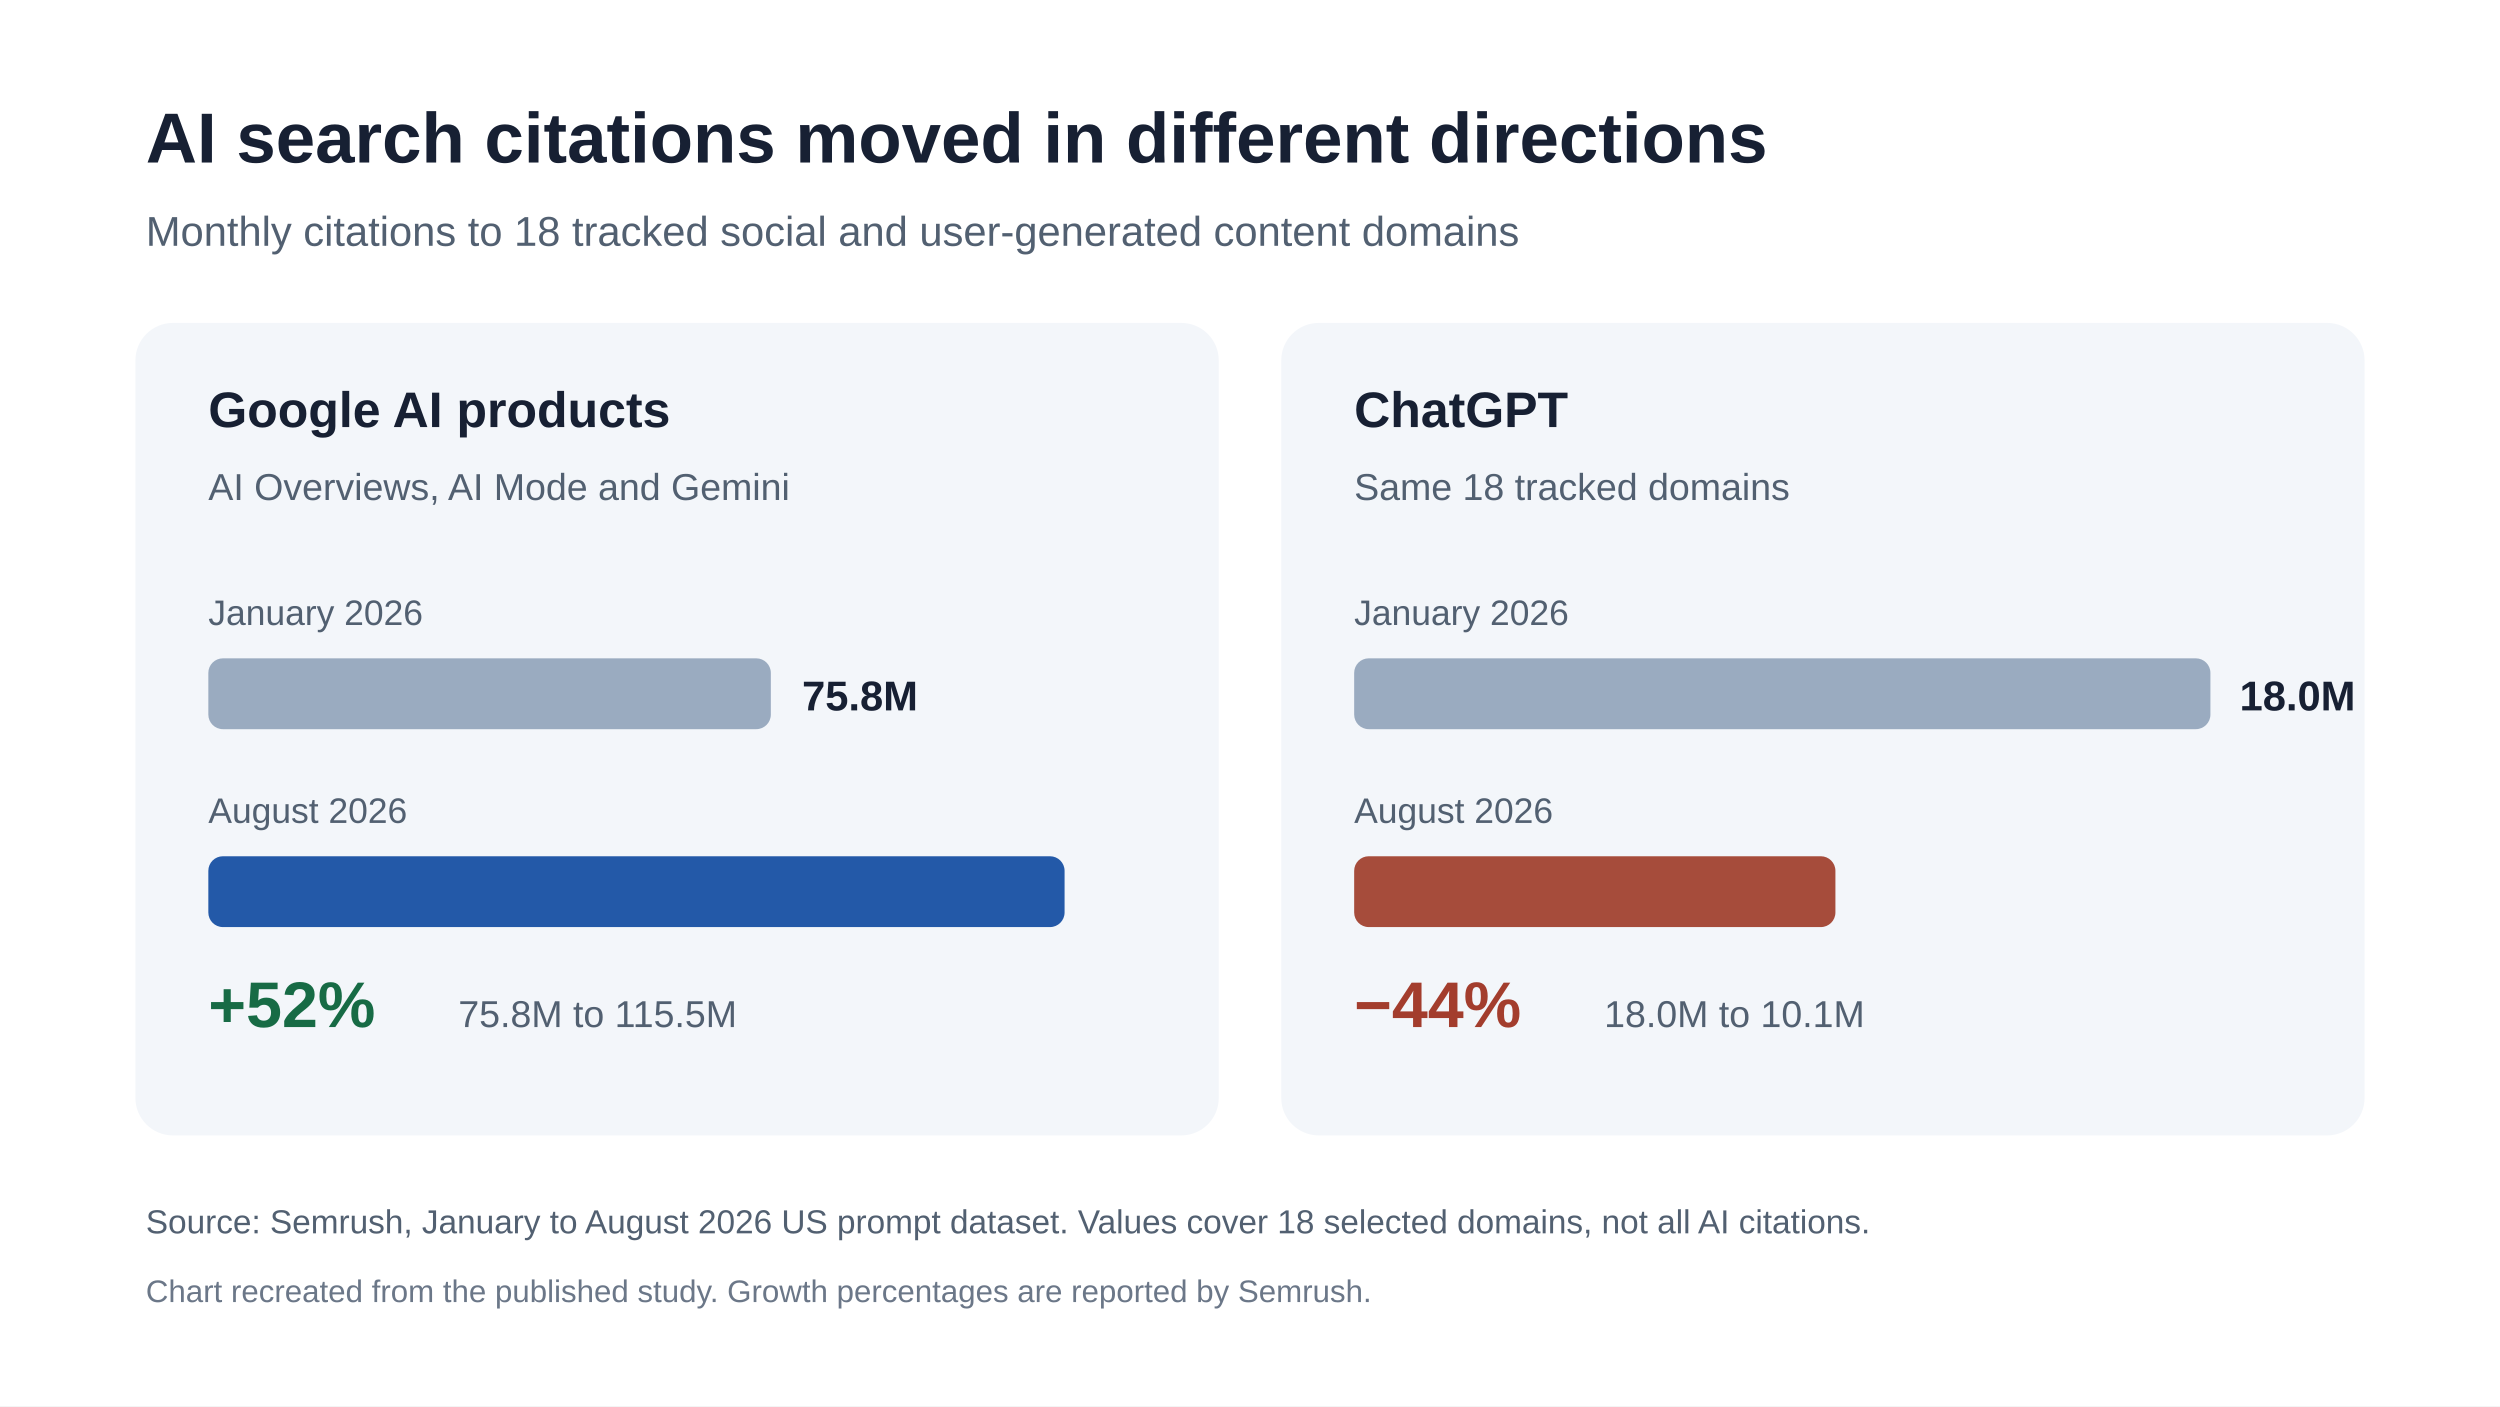
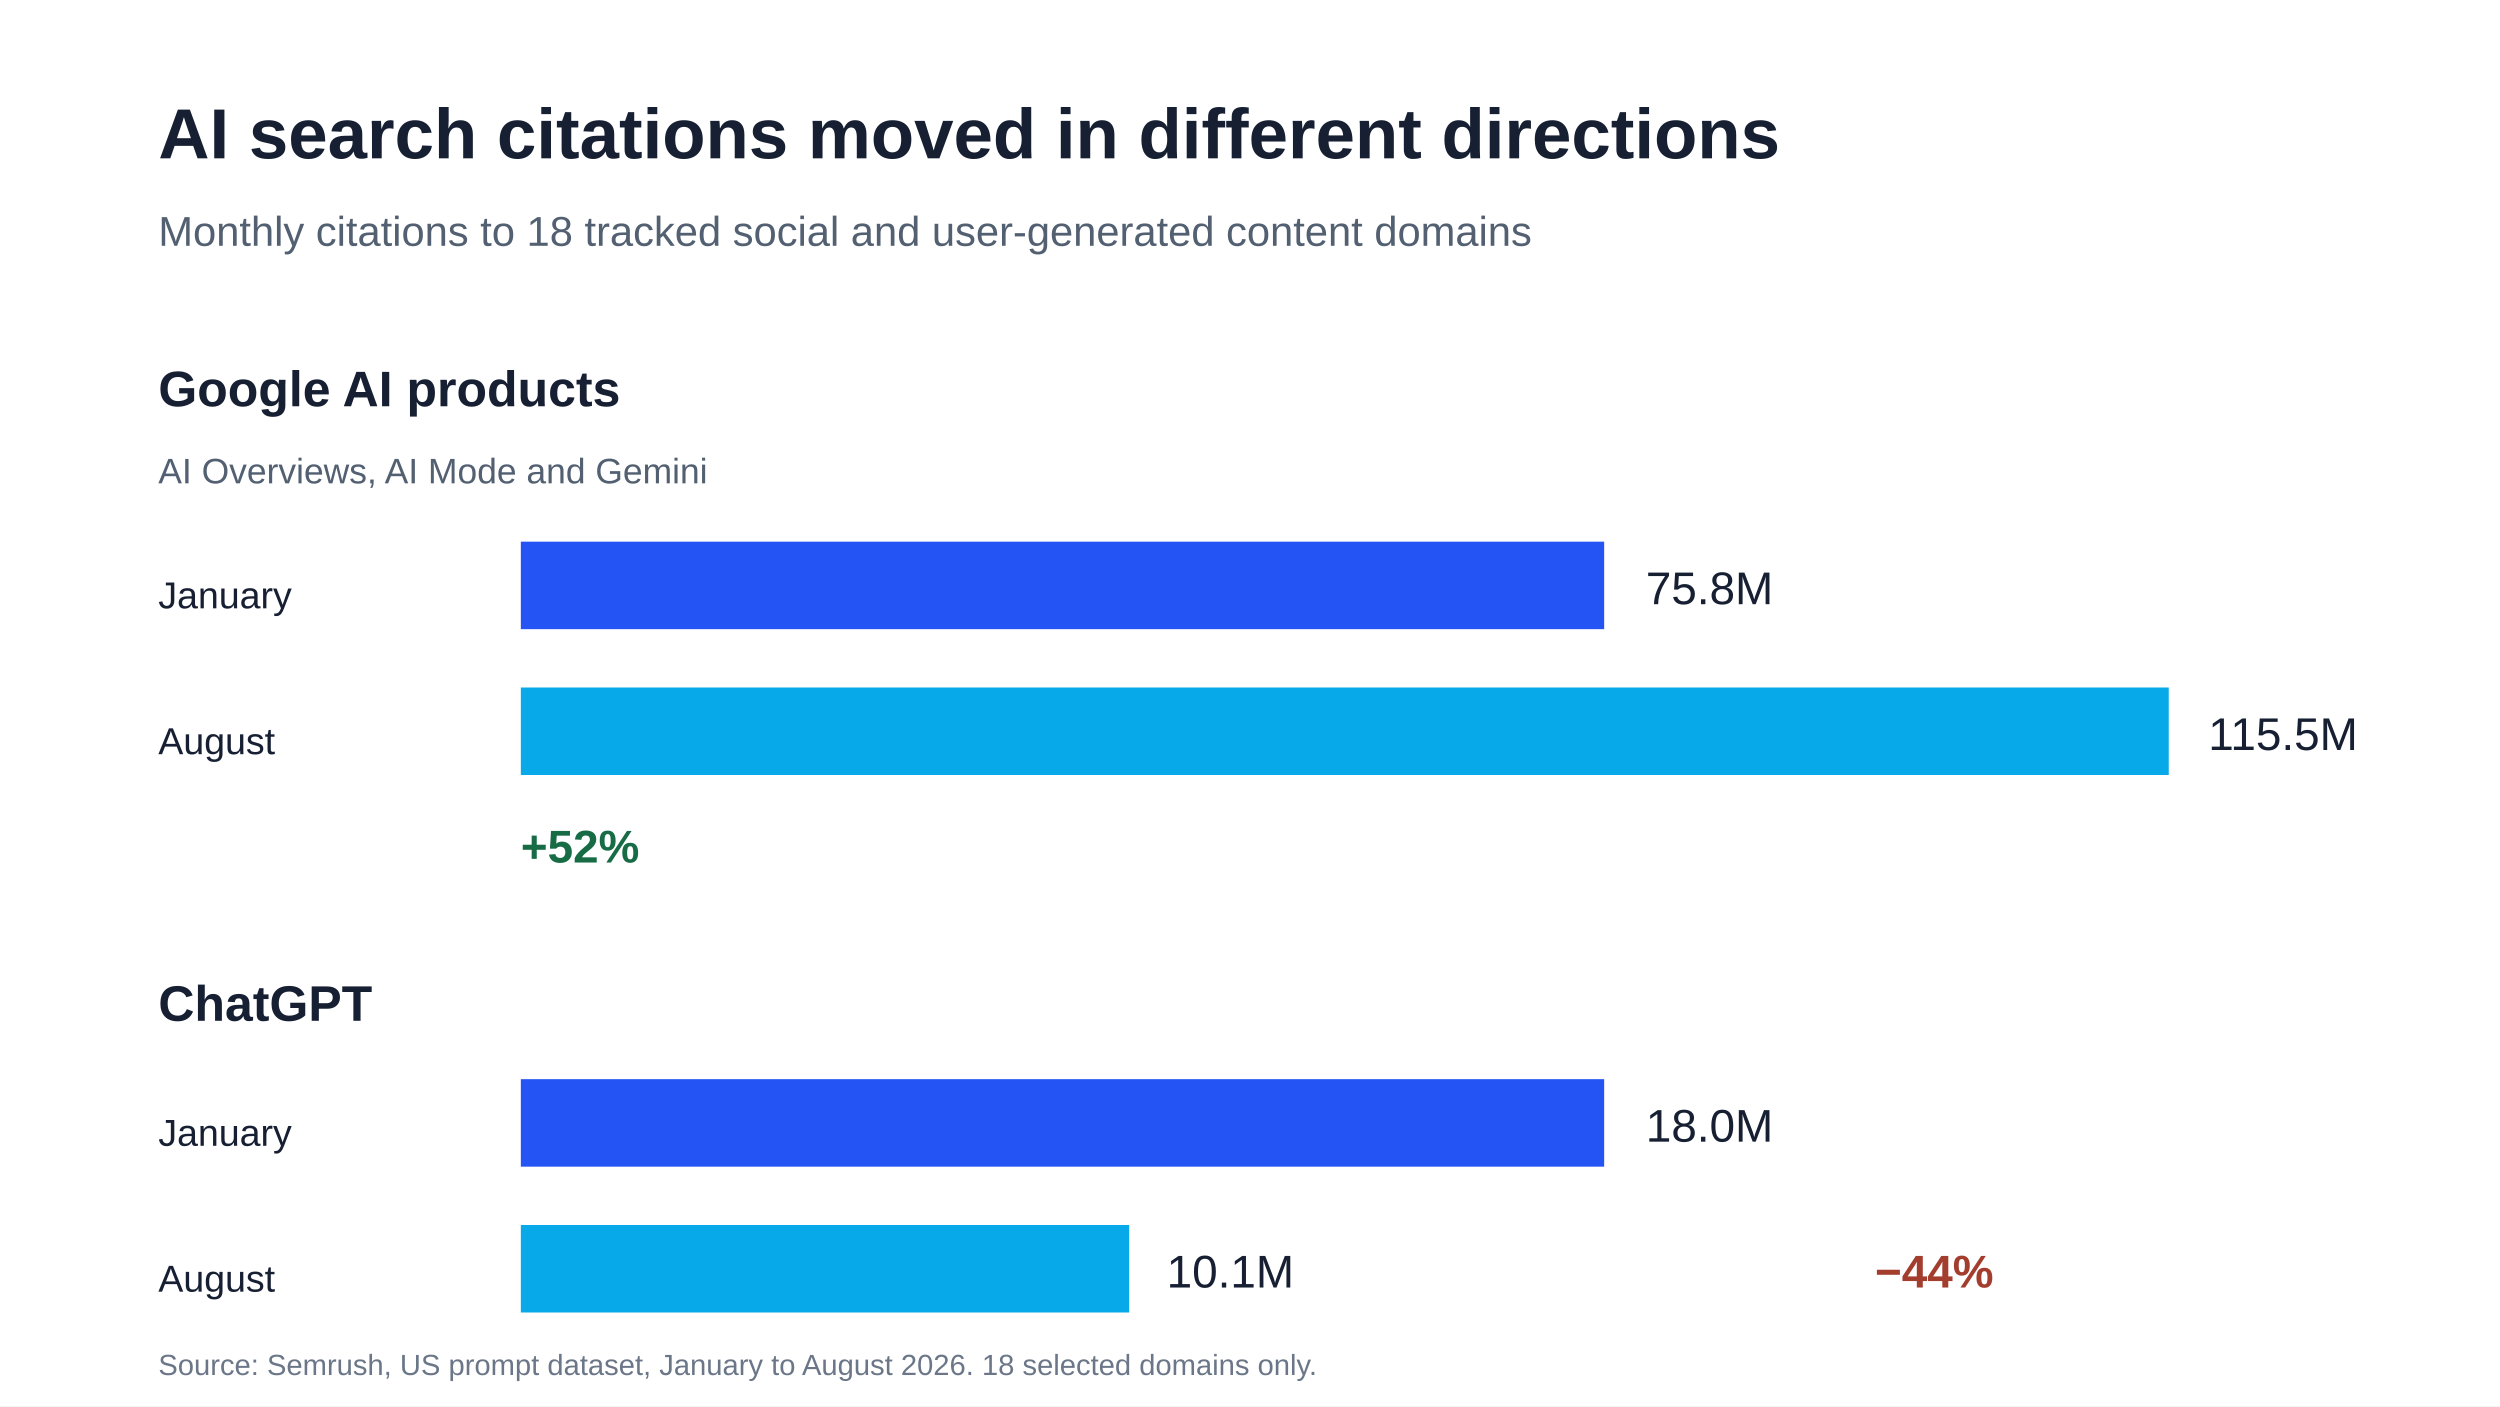
<svg xmlns="http://www.w3.org/2000/svg" width="1200" height="675" viewBox="0 0 1200 675" role="img" aria-labelledby="title desc">
  <rect width="1200" height="675" fill="#ffffff" />
-   <text x="70" y="78" font-family="Arial,sans-serif" font-size="34" font-weight="700" fill="#172033">AI search citations moved in different directions</text>
-   <text x="70" y="118" font-family="Arial,sans-serif" font-size="20" fill="#526071">Monthly citations to 18 tracked social and user-generated content domains</text>
-   <rect x="65" y="155" width="520" height="390" rx="18" fill="#f3f6fa" />
-   <rect x="615" y="155" width="520" height="390" rx="18" fill="#f3f6fa" />
-   <text x="100" y="205" font-family="Arial,sans-serif" font-size="24" font-weight="700" fill="#172033">Google AI products</text>
-   <text x="100" y="240" font-family="Arial,sans-serif" font-size="18" fill="#526071">AI Overviews, AI Mode and Gemini</text>
-   <text x="100" y="300" font-family="Arial,sans-serif" font-size="17" fill="#526071">January 2026</text>
-   <rect x="100" y="316" width="270" height="34" rx="7" fill="#9aabc0" />
-   <text x="385" y="341" font-family="Arial,sans-serif" font-size="20" font-weight="700" fill="#172033">75.8M</text>
-   <text x="100" y="395" font-family="Arial,sans-serif" font-size="17" fill="#526071">August 2026</text>
-   <rect x="100" y="411" width="411" height="34" rx="7" fill="#2359a8" />
-   <text x="100" y="493" font-family="Arial,sans-serif" font-size="31" font-weight="700" fill="#176b45">+52%</text>
-   <text x="220" y="493" font-family="Arial,sans-serif" font-size="18" fill="#526071">75.8M to 115.5M</text>
-   <text x="650" y="205" font-family="Arial,sans-serif" font-size="24" font-weight="700" fill="#172033">ChatGPT</text>
-   <text x="650" y="240" font-family="Arial,sans-serif" font-size="18" fill="#526071">Same 18 tracked domains</text>
-   <text x="650" y="300" font-family="Arial,sans-serif" font-size="17" fill="#526071">January 2026</text>
-   <rect x="650" y="316" width="411" height="34" rx="7" fill="#9aabc0" />
-   <text x="1075" y="341" font-family="Arial,sans-serif" font-size="20" font-weight="700" fill="#172033">18.0M</text>
-   <text x="650" y="395" font-family="Arial,sans-serif" font-size="17" fill="#526071">August 2026</text>
-   <rect x="650" y="411" width="231" height="34" rx="7" fill="#a64c3b" />
-   <text x="650" y="493" font-family="Arial,sans-serif" font-size="31" font-weight="700" fill="#a33d2d">−44%</text>
-   <text x="770" y="493" font-family="Arial,sans-serif" font-size="18" fill="#526071">18.0M to 10.1M</text>
-   <text x="70" y="592" font-family="Arial,sans-serif" font-size="16" fill="#526071">Source: Semrush, January to August 2026 US prompt dataset. Values cover 18 selected domains, not all AI citations.</text>
-   <text x="70" y="625" font-family="Arial,sans-serif" font-size="15" fill="#6b7788">Chart recreated from the published study. Growth percentages are reported by Semrush.</text>
+   <text x="76" y="76" font-family="Arial, Helvetica, sans-serif" font-size="34" font-weight="700" fill="#172033">AI search citations moved in different directions</text>
+   <text x="76" y="118" font-family="Arial, Helvetica, sans-serif" font-size="20" fill="#526071">Monthly citations to 18 tracked social and user-generated content domains</text>
+   <text x="76" y="195" font-family="Arial, Helvetica, sans-serif" font-size="24" font-weight="700" fill="#172033">Google AI products</text>
+   <text x="76" y="232" font-family="Arial, Helvetica, sans-serif" font-size="17" fill="#526071">AI Overviews, AI Mode and Gemini</text>
+   <text x="76" y="292" font-family="Arial, Helvetica, sans-serif" font-size="18" fill="#172033">January</text>
+   <rect x="250" y="260" width="520" height="42" fill="#2454f4" />
+   <text x="790" y="290" font-family="Arial, Helvetica, sans-serif" font-size="22" fill="#172033">75.8M</text>
+   <text x="76" y="362" font-family="Arial, Helvetica, sans-serif" font-size="18" fill="#172033">August</text>
+   <rect x="250" y="330" width="791" height="42" fill="#08a9e8" />
+   <text x="1060" y="360" font-family="Arial, Helvetica, sans-serif" font-size="22" fill="#172033">115.5M</text>
+   <text x="250" y="414" font-family="Arial, Helvetica, sans-serif" font-size="22" font-weight="700" fill="#176b45">+52%</text>
+   <text x="76" y="490" font-family="Arial, Helvetica, sans-serif" font-size="24" font-weight="700" fill="#172033">ChatGPT</text>
+   <text x="76" y="550" font-family="Arial, Helvetica, sans-serif" font-size="18" fill="#172033">January</text>
+   <rect x="250" y="518" width="520" height="42" fill="#2454f4" />
+   <text x="790" y="548" font-family="Arial, Helvetica, sans-serif" font-size="22" fill="#172033">18.0M</text>
+   <text x="76" y="620" font-family="Arial, Helvetica, sans-serif" font-size="18" fill="#172033">August</text>
+   <rect x="250" y="588" width="292" height="42" fill="#08a9e8" />
+   <text x="560" y="618" font-family="Arial, Helvetica, sans-serif" font-size="22" fill="#172033">10.1M</text>
+   <text x="900" y="618" font-family="Arial, Helvetica, sans-serif" font-size="22" font-weight="700" fill="#a33d2d">−44%</text>
+   <text x="76" y="660" font-family="Arial, Helvetica, sans-serif" font-size="14" fill="#6b7788">Source: Semrush, US prompt dataset, January to August 2026. 18 selected domains only.</text>
</svg>
